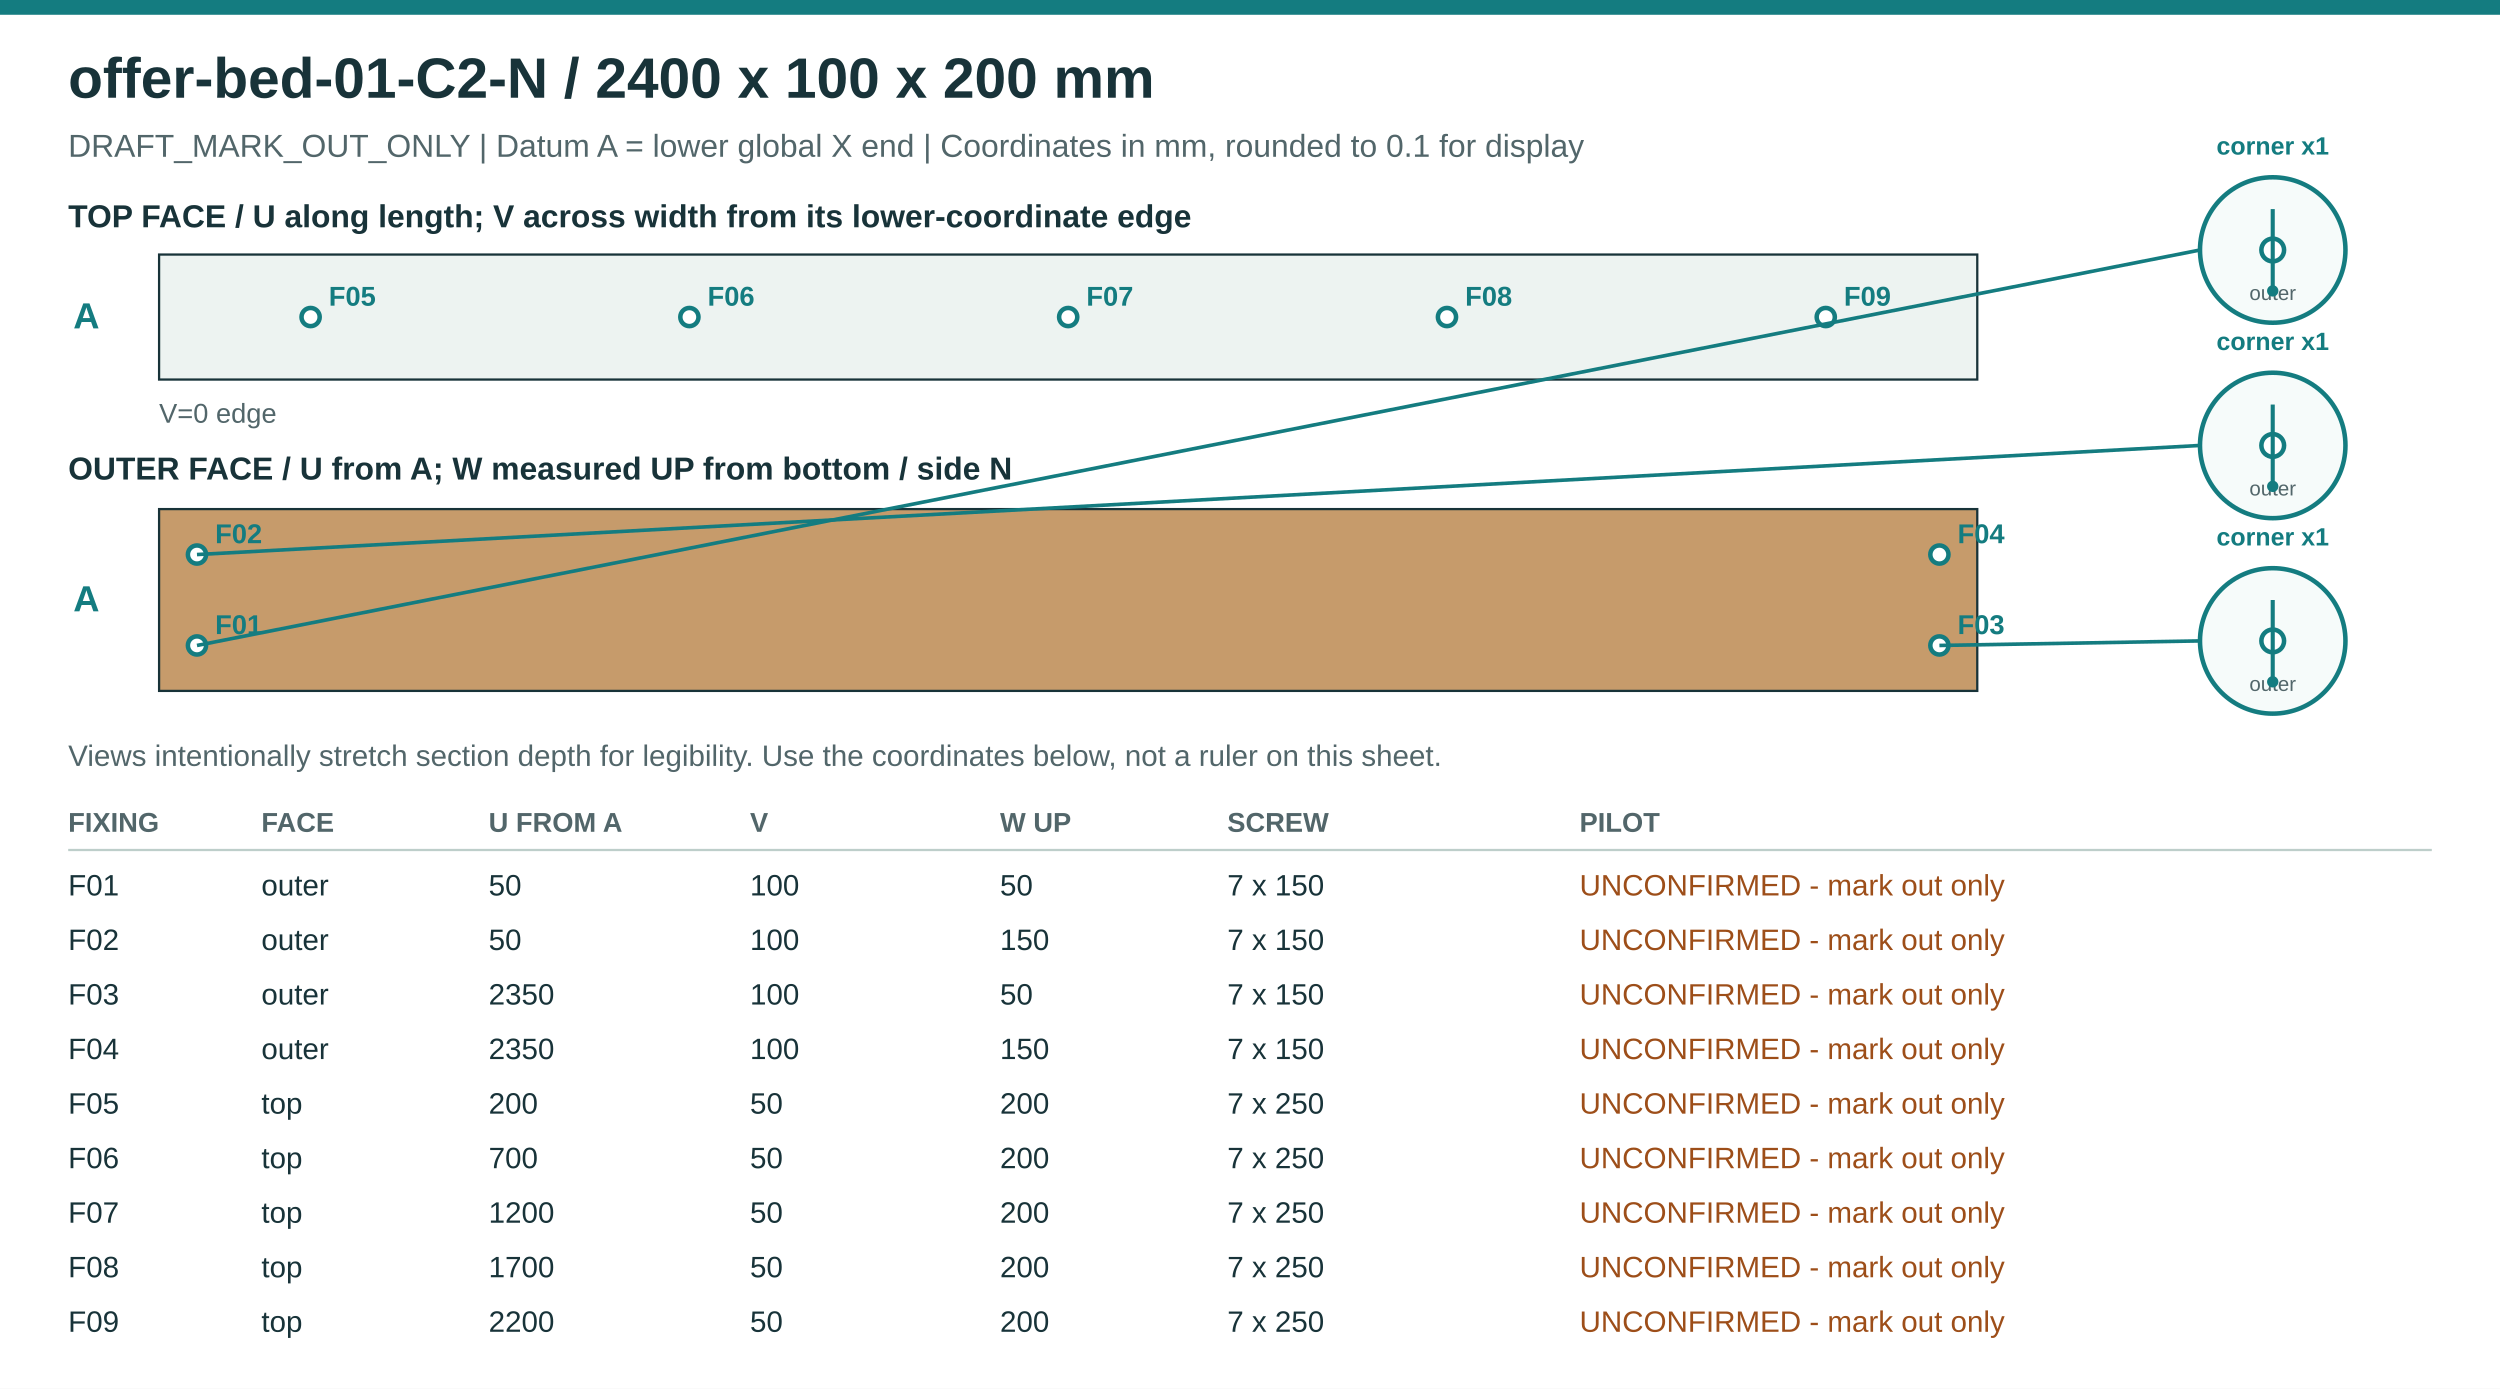
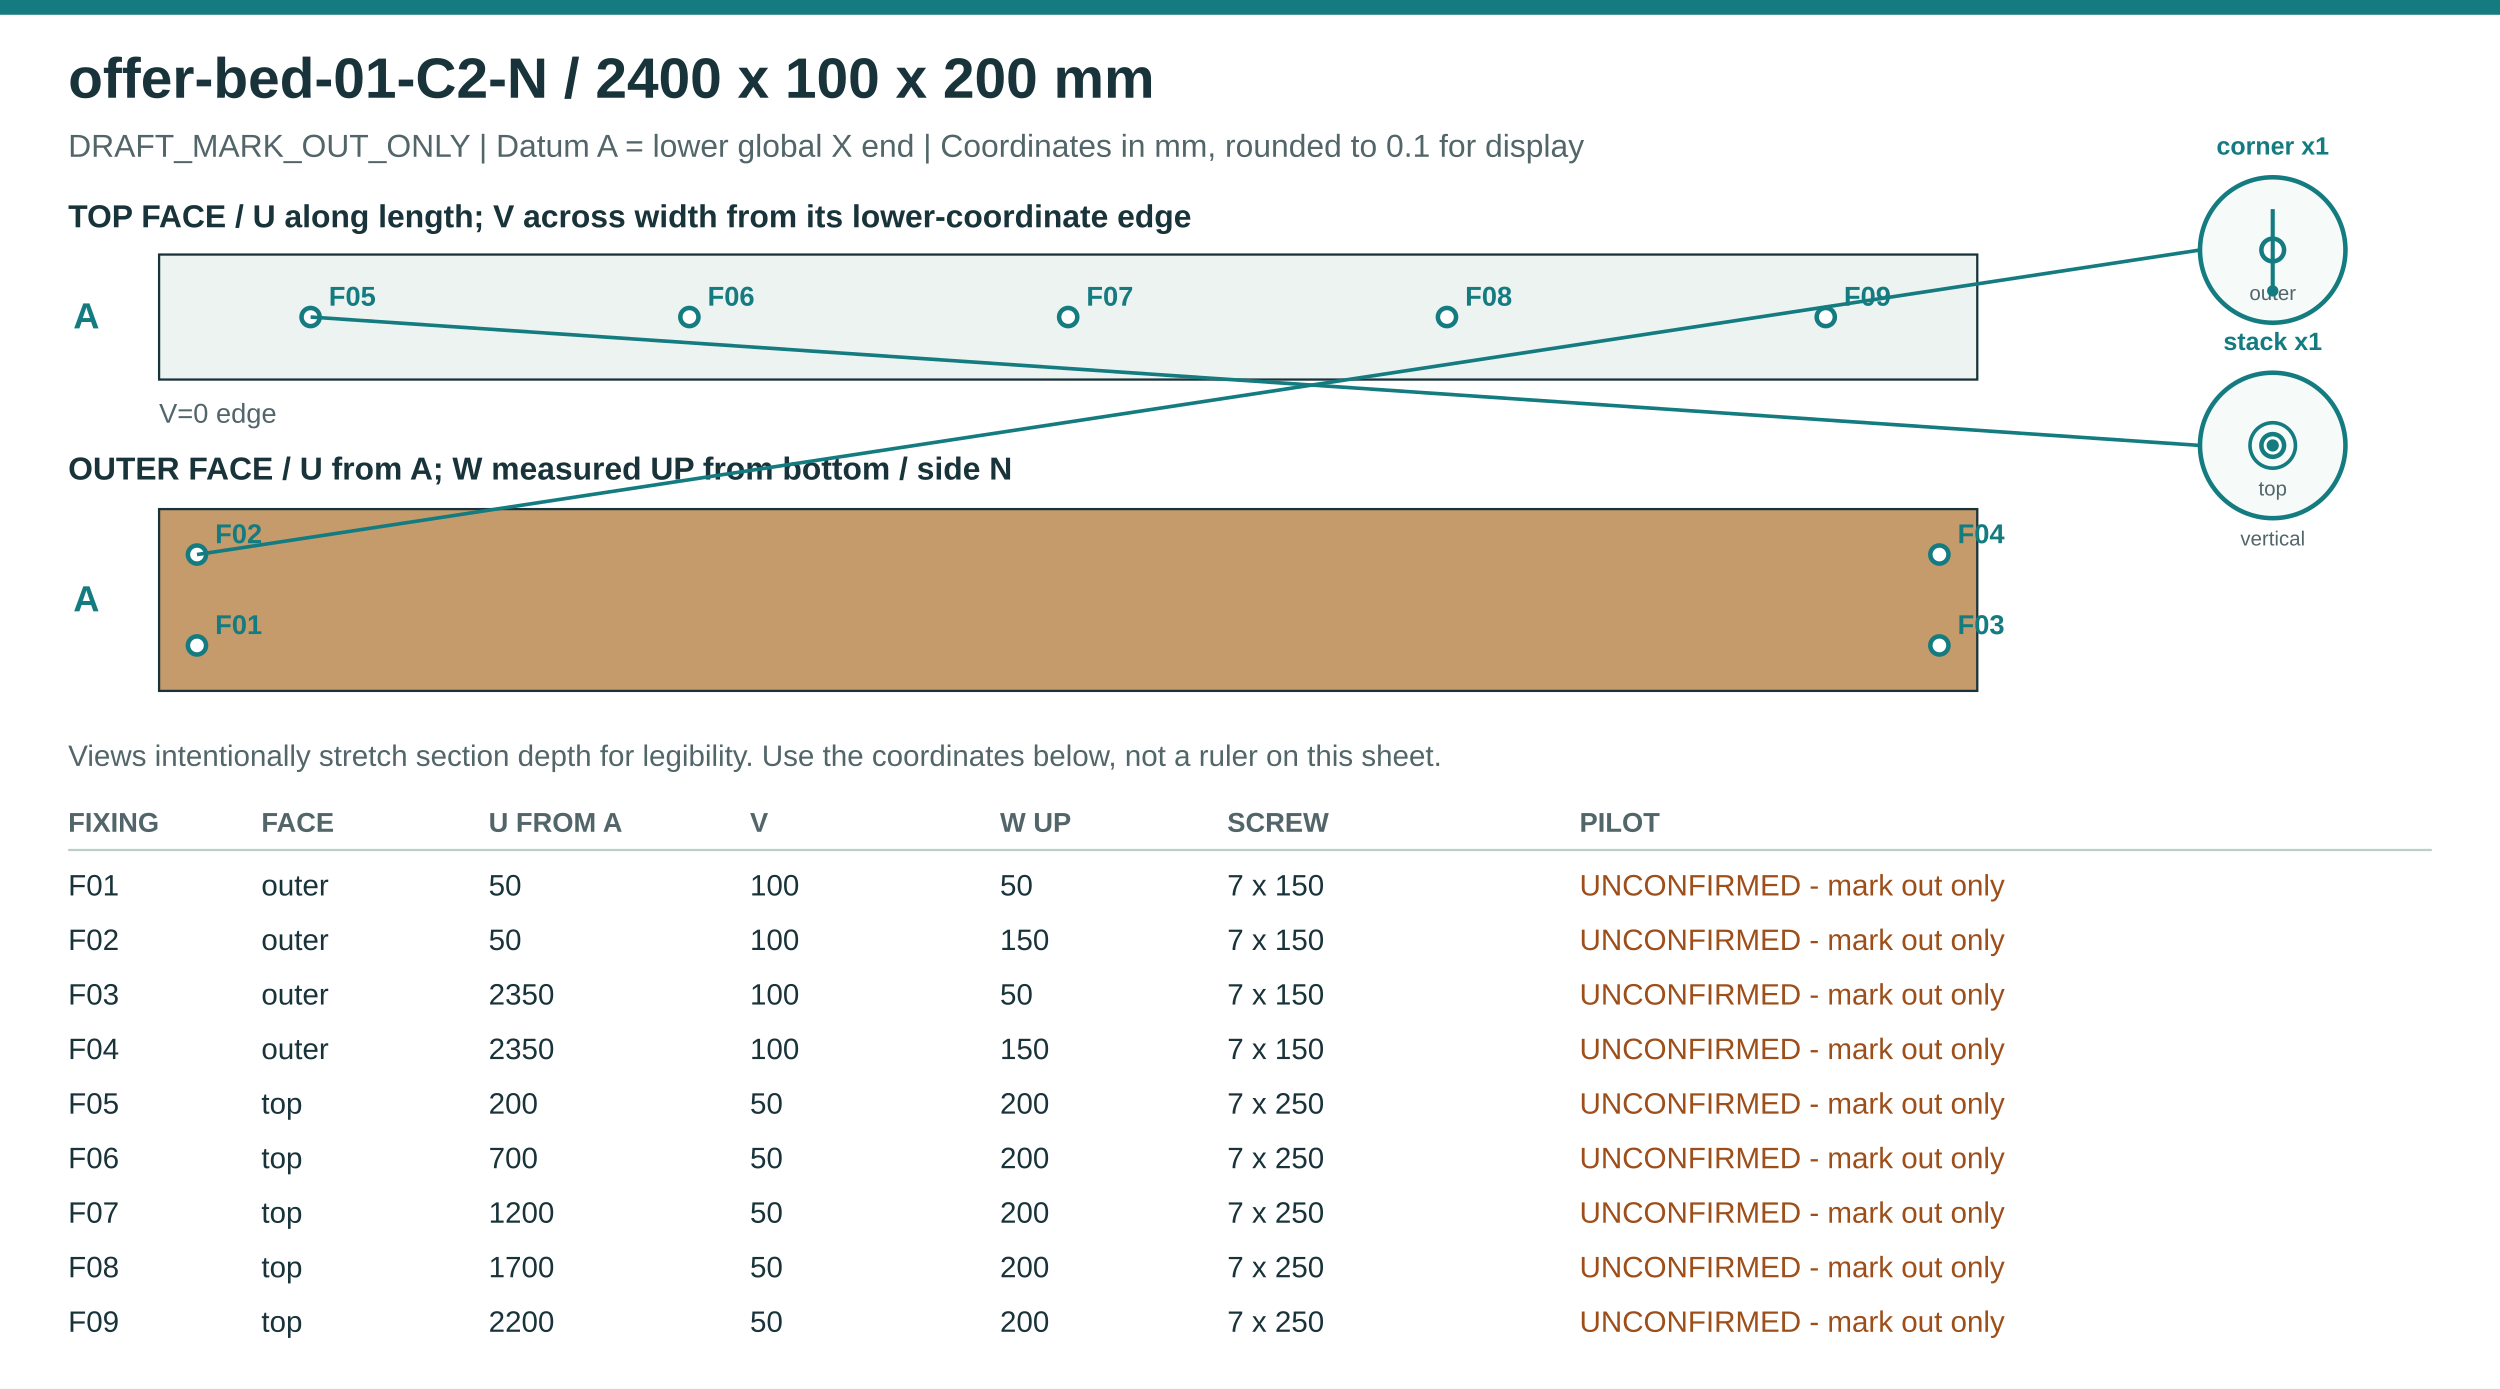
<svg xmlns="http://www.w3.org/2000/svg" width="1100" height="611" viewBox="0 0 1100 611">
  <rect width="100%" height="100%" fill="white" />
  <rect x="0" y="0" width="1100" height="6" fill="#147c80" stroke="#147c80" stroke-width="1" />
  <text x="30" y="43" font-family="Arial,Helvetica,sans-serif" font-size="25" font-weight="700" fill="#183339" text-anchor="start">offer-bed-01-C2-N / 2400 x 100 x 200 mm</text>
  <text x="30" y="69" font-family="Arial,Helvetica,sans-serif" font-size="14" font-weight="400" fill="#52666a" text-anchor="start">DRAFT_MARK_OUT_ONLY  |  Datum A = lower global X end  |  Coordinates in mm, rounded to 0.1 for display</text>
  <text x="30" y="100" font-family="Arial,Helvetica,sans-serif" font-size="14" font-weight="700" fill="#183339" text-anchor="start">TOP FACE / U along length; V across width from its lower-coordinate edge</text>
  <rect x="70" y="112" width="800" height="55" fill="#edf3f1" stroke="#183339" stroke-width="1" />
  <text x="38" y="144.5" font-family="Arial,Helvetica,sans-serif" font-size="16" font-weight="700" fill="#147c80" text-anchor="middle">A</text>
  <text x="70" y="186" font-family="Arial,Helvetica,sans-serif" font-size="12" font-weight="400" fill="#52666a" text-anchor="start">V=0 edge</text>
  <text x="30" y="211" font-family="Arial,Helvetica,sans-serif" font-size="14" font-weight="700" fill="#183339" text-anchor="start">OUTER FACE / U from A; W measured UP from bottom / side N</text>
  <rect x="70" y="224" width="800" height="80" fill="#c69b6b" stroke="#183339" stroke-width="1" />
  <text x="38" y="269.0" font-family="Arial,Helvetica,sans-serif" font-size="16" font-weight="700" fill="#147c80" text-anchor="middle">A</text>
  <circle cx="86.667" cy="284.0" r="4" fill="white" stroke="#147c80" stroke-width="2" />
  <text x="94.667" y="279.0" font-family="Arial,Helvetica,sans-serif" font-size="12" font-weight="700" fill="#147c80" text-anchor="start">F01</text>
  <circle cx="86.667" cy="244.0" r="4" fill="white" stroke="#147c80" stroke-width="2" />
  <text x="94.667" y="239.0" font-family="Arial,Helvetica,sans-serif" font-size="12" font-weight="700" fill="#147c80" text-anchor="start">F02</text>
  <circle cx="853.333" cy="284.0" r="4" fill="white" stroke="#147c80" stroke-width="2" />
  <text x="861.333" y="279.0" font-family="Arial,Helvetica,sans-serif" font-size="12" font-weight="700" fill="#147c80" text-anchor="start">F03</text>
  <circle cx="853.333" cy="244.0" r="4" fill="white" stroke="#147c80" stroke-width="2" />
  <text x="861.333" y="239.0" font-family="Arial,Helvetica,sans-serif" font-size="12" font-weight="700" fill="#147c80" text-anchor="start">F04</text>
  <circle cx="136.667" cy="139.5" r="4" fill="white" stroke="#147c80" stroke-width="2" />
  <text x="144.667" y="134.5" font-family="Arial,Helvetica,sans-serif" font-size="12" font-weight="700" fill="#147c80" text-anchor="start">F05</text>
  <circle cx="303.333" cy="139.5" r="4" fill="white" stroke="#147c80" stroke-width="2" />
  <text x="311.333" y="134.5" font-family="Arial,Helvetica,sans-serif" font-size="12" font-weight="700" fill="#147c80" text-anchor="start">F06</text>
  <circle cx="470.0" cy="139.5" r="4" fill="white" stroke="#147c80" stroke-width="2" />
  <text x="478.0" y="134.5" font-family="Arial,Helvetica,sans-serif" font-size="12" font-weight="700" fill="#147c80" text-anchor="start">F07</text>
  <circle cx="636.667" cy="139.5" r="4" fill="white" stroke="#147c80" stroke-width="2" />
  <text x="644.667" y="134.5" font-family="Arial,Helvetica,sans-serif" font-size="12" font-weight="700" fill="#147c80" text-anchor="start">F08</text>
  <circle cx="803.333" cy="139.5" r="4" fill="white" stroke="#147c80" stroke-width="2" />
  <text x="811.333" y="134.5" font-family="Arial,Helvetica,sans-serif" font-size="12" font-weight="700" fill="#147c80" text-anchor="start">F09</text>
-   <line x1="86.667" y1="284.0" x2="968" y2="110" stroke="#147c80" stroke-width="1.6" />
+   <line x1="86.667" y1="244.0" x2="968" y2="110" stroke="#147c80" stroke-width="1.6" />
  <circle cx="1000" cy="110" r="32" fill="#f6fbfa" stroke="#147c80" stroke-width="2" />
  <circle cx="1000" cy="110" r="5" fill="white" stroke="#147c80" stroke-width="2" />
  <text x="1000" y="68" font-family="Arial,Helvetica,sans-serif" font-size="11" font-weight="700" fill="#147c80" text-anchor="middle">corner x1</text>
  <text x="1000" y="132" font-family="Arial,Helvetica,sans-serif" font-size="9" font-weight="400" fill="#52666a" text-anchor="middle">outer</text>
  <line x1="1000" y1="92" x2="1000" y2="128" stroke="#147c80" stroke-width="1.8" />
  <circle cx="1000" cy="128" r="2" fill="#147c80" stroke="#147c80" stroke-width="1" />
-   <line x1="86.667" y1="244.0" x2="968" y2="196" stroke="#147c80" stroke-width="1.6" />
+   <line x1="136.667" y1="139.5" x2="968" y2="196" stroke="#147c80" stroke-width="1.6" />
  <circle cx="1000" cy="196" r="32" fill="#f6fbfa" stroke="#147c80" stroke-width="2" />
  <circle cx="1000" cy="196" r="5" fill="white" stroke="#147c80" stroke-width="2" />
-   <text x="1000" y="154" font-family="Arial,Helvetica,sans-serif" font-size="11" font-weight="700" fill="#147c80" text-anchor="middle">corner x1</text>
-   <text x="1000" y="218" font-family="Arial,Helvetica,sans-serif" font-size="9" font-weight="400" fill="#52666a" text-anchor="middle">outer</text>
-   <line x1="1000" y1="178" x2="1000" y2="214" stroke="#147c80" stroke-width="1.8" />
-   <circle cx="1000" cy="214" r="2" fill="#147c80" stroke="#147c80" stroke-width="1" />
-   <line x1="853.333" y1="284.0" x2="968" y2="282" stroke="#147c80" stroke-width="1.6" />
-   <circle cx="1000" cy="282" r="32" fill="#f6fbfa" stroke="#147c80" stroke-width="2" />
-   <circle cx="1000" cy="282" r="5" fill="white" stroke="#147c80" stroke-width="2" />
-   <text x="1000" y="240" font-family="Arial,Helvetica,sans-serif" font-size="11" font-weight="700" fill="#147c80" text-anchor="middle">corner x1</text>
-   <text x="1000" y="304" font-family="Arial,Helvetica,sans-serif" font-size="9" font-weight="400" fill="#52666a" text-anchor="middle">outer</text>
-   <line x1="1000" y1="264" x2="1000" y2="300" stroke="#147c80" stroke-width="1.8" />
-   <circle cx="1000" cy="300" r="2" fill="#147c80" stroke="#147c80" stroke-width="1" />
+   <text x="1000" y="154" font-family="Arial,Helvetica,sans-serif" font-size="11" font-weight="700" fill="#147c80" text-anchor="middle">stack x1</text>
+   <text x="1000" y="218" font-family="Arial,Helvetica,sans-serif" font-size="9" font-weight="400" fill="#52666a" text-anchor="middle">top</text>
+   <circle cx="1000" cy="196" r="10" fill="none" stroke="#147c80" stroke-width="1.6" />
+   <circle cx="1000" cy="196" r="2.2" fill="#147c80" stroke="#147c80" stroke-width="1" />
+   <text x="1000" y="240" font-family="Arial,Helvetica,sans-serif" font-size="9" font-weight="400" fill="#52666a" text-anchor="middle">vertical</text>
  <text x="30" y="337" font-family="Arial,Helvetica,sans-serif" font-size="13" font-weight="400" fill="#52666a" text-anchor="start">Views intentionally stretch section depth for legibility. Use the coordinates below, not a ruler on this sheet.</text>
  <text x="30" y="366" font-family="Arial,Helvetica,sans-serif" font-size="12" font-weight="700" fill="#52666a" text-anchor="start">FIXING</text>
  <text x="115" y="366" font-family="Arial,Helvetica,sans-serif" font-size="12" font-weight="700" fill="#52666a" text-anchor="start">FACE</text>
  <text x="215" y="366" font-family="Arial,Helvetica,sans-serif" font-size="12" font-weight="700" fill="#52666a" text-anchor="start">U FROM A</text>
  <text x="330" y="366" font-family="Arial,Helvetica,sans-serif" font-size="12" font-weight="700" fill="#52666a" text-anchor="start">V</text>
  <text x="440" y="366" font-family="Arial,Helvetica,sans-serif" font-size="12" font-weight="700" fill="#52666a" text-anchor="start">W UP</text>
  <text x="540" y="366" font-family="Arial,Helvetica,sans-serif" font-size="12" font-weight="700" fill="#52666a" text-anchor="start">SCREW</text>
  <text x="695" y="366" font-family="Arial,Helvetica,sans-serif" font-size="12" font-weight="700" fill="#52666a" text-anchor="start">PILOT</text>
  <line x1="30" y1="374" x2="1070" y2="374" stroke="#bdceca" stroke-width="1" />
  <text x="30" y="394" font-family="Arial,Helvetica,sans-serif" font-size="13" font-weight="400" fill="#183339" text-anchor="start">F01</text>
  <text x="115" y="394" font-family="Arial,Helvetica,sans-serif" font-size="13" font-weight="400" fill="#183339" text-anchor="start">outer</text>
  <text x="215" y="394" font-family="Arial,Helvetica,sans-serif" font-size="13" font-weight="400" fill="#183339" text-anchor="start">50</text>
  <text x="330" y="394" font-family="Arial,Helvetica,sans-serif" font-size="13" font-weight="400" fill="#183339" text-anchor="start">100</text>
  <text x="440" y="394" font-family="Arial,Helvetica,sans-serif" font-size="13" font-weight="400" fill="#183339" text-anchor="start">50</text>
  <text x="540" y="394" font-family="Arial,Helvetica,sans-serif" font-size="13" font-weight="400" fill="#183339" text-anchor="start">7 x 150</text>
  <text x="695" y="394" font-family="Arial,Helvetica,sans-serif" font-size="13" font-weight="400" fill="#9d4e19" text-anchor="start">UNCONFIRMED - mark out only</text>
  <text x="30" y="418" font-family="Arial,Helvetica,sans-serif" font-size="13" font-weight="400" fill="#183339" text-anchor="start">F02</text>
  <text x="115" y="418" font-family="Arial,Helvetica,sans-serif" font-size="13" font-weight="400" fill="#183339" text-anchor="start">outer</text>
  <text x="215" y="418" font-family="Arial,Helvetica,sans-serif" font-size="13" font-weight="400" fill="#183339" text-anchor="start">50</text>
  <text x="330" y="418" font-family="Arial,Helvetica,sans-serif" font-size="13" font-weight="400" fill="#183339" text-anchor="start">100</text>
  <text x="440" y="418" font-family="Arial,Helvetica,sans-serif" font-size="13" font-weight="400" fill="#183339" text-anchor="start">150</text>
  <text x="540" y="418" font-family="Arial,Helvetica,sans-serif" font-size="13" font-weight="400" fill="#183339" text-anchor="start">7 x 150</text>
  <text x="695" y="418" font-family="Arial,Helvetica,sans-serif" font-size="13" font-weight="400" fill="#9d4e19" text-anchor="start">UNCONFIRMED - mark out only</text>
  <text x="30" y="442" font-family="Arial,Helvetica,sans-serif" font-size="13" font-weight="400" fill="#183339" text-anchor="start">F03</text>
  <text x="115" y="442" font-family="Arial,Helvetica,sans-serif" font-size="13" font-weight="400" fill="#183339" text-anchor="start">outer</text>
  <text x="215" y="442" font-family="Arial,Helvetica,sans-serif" font-size="13" font-weight="400" fill="#183339" text-anchor="start">2350</text>
  <text x="330" y="442" font-family="Arial,Helvetica,sans-serif" font-size="13" font-weight="400" fill="#183339" text-anchor="start">100</text>
  <text x="440" y="442" font-family="Arial,Helvetica,sans-serif" font-size="13" font-weight="400" fill="#183339" text-anchor="start">50</text>
  <text x="540" y="442" font-family="Arial,Helvetica,sans-serif" font-size="13" font-weight="400" fill="#183339" text-anchor="start">7 x 150</text>
  <text x="695" y="442" font-family="Arial,Helvetica,sans-serif" font-size="13" font-weight="400" fill="#9d4e19" text-anchor="start">UNCONFIRMED - mark out only</text>
  <text x="30" y="466" font-family="Arial,Helvetica,sans-serif" font-size="13" font-weight="400" fill="#183339" text-anchor="start">F04</text>
  <text x="115" y="466" font-family="Arial,Helvetica,sans-serif" font-size="13" font-weight="400" fill="#183339" text-anchor="start">outer</text>
  <text x="215" y="466" font-family="Arial,Helvetica,sans-serif" font-size="13" font-weight="400" fill="#183339" text-anchor="start">2350</text>
  <text x="330" y="466" font-family="Arial,Helvetica,sans-serif" font-size="13" font-weight="400" fill="#183339" text-anchor="start">100</text>
  <text x="440" y="466" font-family="Arial,Helvetica,sans-serif" font-size="13" font-weight="400" fill="#183339" text-anchor="start">150</text>
  <text x="540" y="466" font-family="Arial,Helvetica,sans-serif" font-size="13" font-weight="400" fill="#183339" text-anchor="start">7 x 150</text>
  <text x="695" y="466" font-family="Arial,Helvetica,sans-serif" font-size="13" font-weight="400" fill="#9d4e19" text-anchor="start">UNCONFIRMED - mark out only</text>
  <text x="30" y="490" font-family="Arial,Helvetica,sans-serif" font-size="13" font-weight="400" fill="#183339" text-anchor="start">F05</text>
  <text x="115" y="490" font-family="Arial,Helvetica,sans-serif" font-size="13" font-weight="400" fill="#183339" text-anchor="start">top</text>
  <text x="215" y="490" font-family="Arial,Helvetica,sans-serif" font-size="13" font-weight="400" fill="#183339" text-anchor="start">200</text>
  <text x="330" y="490" font-family="Arial,Helvetica,sans-serif" font-size="13" font-weight="400" fill="#183339" text-anchor="start">50</text>
  <text x="440" y="490" font-family="Arial,Helvetica,sans-serif" font-size="13" font-weight="400" fill="#183339" text-anchor="start">200</text>
  <text x="540" y="490" font-family="Arial,Helvetica,sans-serif" font-size="13" font-weight="400" fill="#183339" text-anchor="start">7 x 250</text>
  <text x="695" y="490" font-family="Arial,Helvetica,sans-serif" font-size="13" font-weight="400" fill="#9d4e19" text-anchor="start">UNCONFIRMED - mark out only</text>
  <text x="30" y="514" font-family="Arial,Helvetica,sans-serif" font-size="13" font-weight="400" fill="#183339" text-anchor="start">F06</text>
  <text x="115" y="514" font-family="Arial,Helvetica,sans-serif" font-size="13" font-weight="400" fill="#183339" text-anchor="start">top</text>
  <text x="215" y="514" font-family="Arial,Helvetica,sans-serif" font-size="13" font-weight="400" fill="#183339" text-anchor="start">700</text>
  <text x="330" y="514" font-family="Arial,Helvetica,sans-serif" font-size="13" font-weight="400" fill="#183339" text-anchor="start">50</text>
  <text x="440" y="514" font-family="Arial,Helvetica,sans-serif" font-size="13" font-weight="400" fill="#183339" text-anchor="start">200</text>
  <text x="540" y="514" font-family="Arial,Helvetica,sans-serif" font-size="13" font-weight="400" fill="#183339" text-anchor="start">7 x 250</text>
  <text x="695" y="514" font-family="Arial,Helvetica,sans-serif" font-size="13" font-weight="400" fill="#9d4e19" text-anchor="start">UNCONFIRMED - mark out only</text>
  <text x="30" y="538" font-family="Arial,Helvetica,sans-serif" font-size="13" font-weight="400" fill="#183339" text-anchor="start">F07</text>
  <text x="115" y="538" font-family="Arial,Helvetica,sans-serif" font-size="13" font-weight="400" fill="#183339" text-anchor="start">top</text>
  <text x="215" y="538" font-family="Arial,Helvetica,sans-serif" font-size="13" font-weight="400" fill="#183339" text-anchor="start">1200</text>
  <text x="330" y="538" font-family="Arial,Helvetica,sans-serif" font-size="13" font-weight="400" fill="#183339" text-anchor="start">50</text>
  <text x="440" y="538" font-family="Arial,Helvetica,sans-serif" font-size="13" font-weight="400" fill="#183339" text-anchor="start">200</text>
  <text x="540" y="538" font-family="Arial,Helvetica,sans-serif" font-size="13" font-weight="400" fill="#183339" text-anchor="start">7 x 250</text>
  <text x="695" y="538" font-family="Arial,Helvetica,sans-serif" font-size="13" font-weight="400" fill="#9d4e19" text-anchor="start">UNCONFIRMED - mark out only</text>
  <text x="30" y="562" font-family="Arial,Helvetica,sans-serif" font-size="13" font-weight="400" fill="#183339" text-anchor="start">F08</text>
  <text x="115" y="562" font-family="Arial,Helvetica,sans-serif" font-size="13" font-weight="400" fill="#183339" text-anchor="start">top</text>
  <text x="215" y="562" font-family="Arial,Helvetica,sans-serif" font-size="13" font-weight="400" fill="#183339" text-anchor="start">1700</text>
  <text x="330" y="562" font-family="Arial,Helvetica,sans-serif" font-size="13" font-weight="400" fill="#183339" text-anchor="start">50</text>
  <text x="440" y="562" font-family="Arial,Helvetica,sans-serif" font-size="13" font-weight="400" fill="#183339" text-anchor="start">200</text>
  <text x="540" y="562" font-family="Arial,Helvetica,sans-serif" font-size="13" font-weight="400" fill="#183339" text-anchor="start">7 x 250</text>
  <text x="695" y="562" font-family="Arial,Helvetica,sans-serif" font-size="13" font-weight="400" fill="#9d4e19" text-anchor="start">UNCONFIRMED - mark out only</text>
  <text x="30" y="586" font-family="Arial,Helvetica,sans-serif" font-size="13" font-weight="400" fill="#183339" text-anchor="start">F09</text>
  <text x="115" y="586" font-family="Arial,Helvetica,sans-serif" font-size="13" font-weight="400" fill="#183339" text-anchor="start">top</text>
  <text x="215" y="586" font-family="Arial,Helvetica,sans-serif" font-size="13" font-weight="400" fill="#183339" text-anchor="start">2200</text>
  <text x="330" y="586" font-family="Arial,Helvetica,sans-serif" font-size="13" font-weight="400" fill="#183339" text-anchor="start">50</text>
  <text x="440" y="586" font-family="Arial,Helvetica,sans-serif" font-size="13" font-weight="400" fill="#183339" text-anchor="start">200</text>
  <text x="540" y="586" font-family="Arial,Helvetica,sans-serif" font-size="13" font-weight="400" fill="#183339" text-anchor="start">7 x 250</text>
  <text x="695" y="586" font-family="Arial,Helvetica,sans-serif" font-size="13" font-weight="400" fill="#9d4e19" text-anchor="start">UNCONFIRMED - mark out only</text>
</svg>
